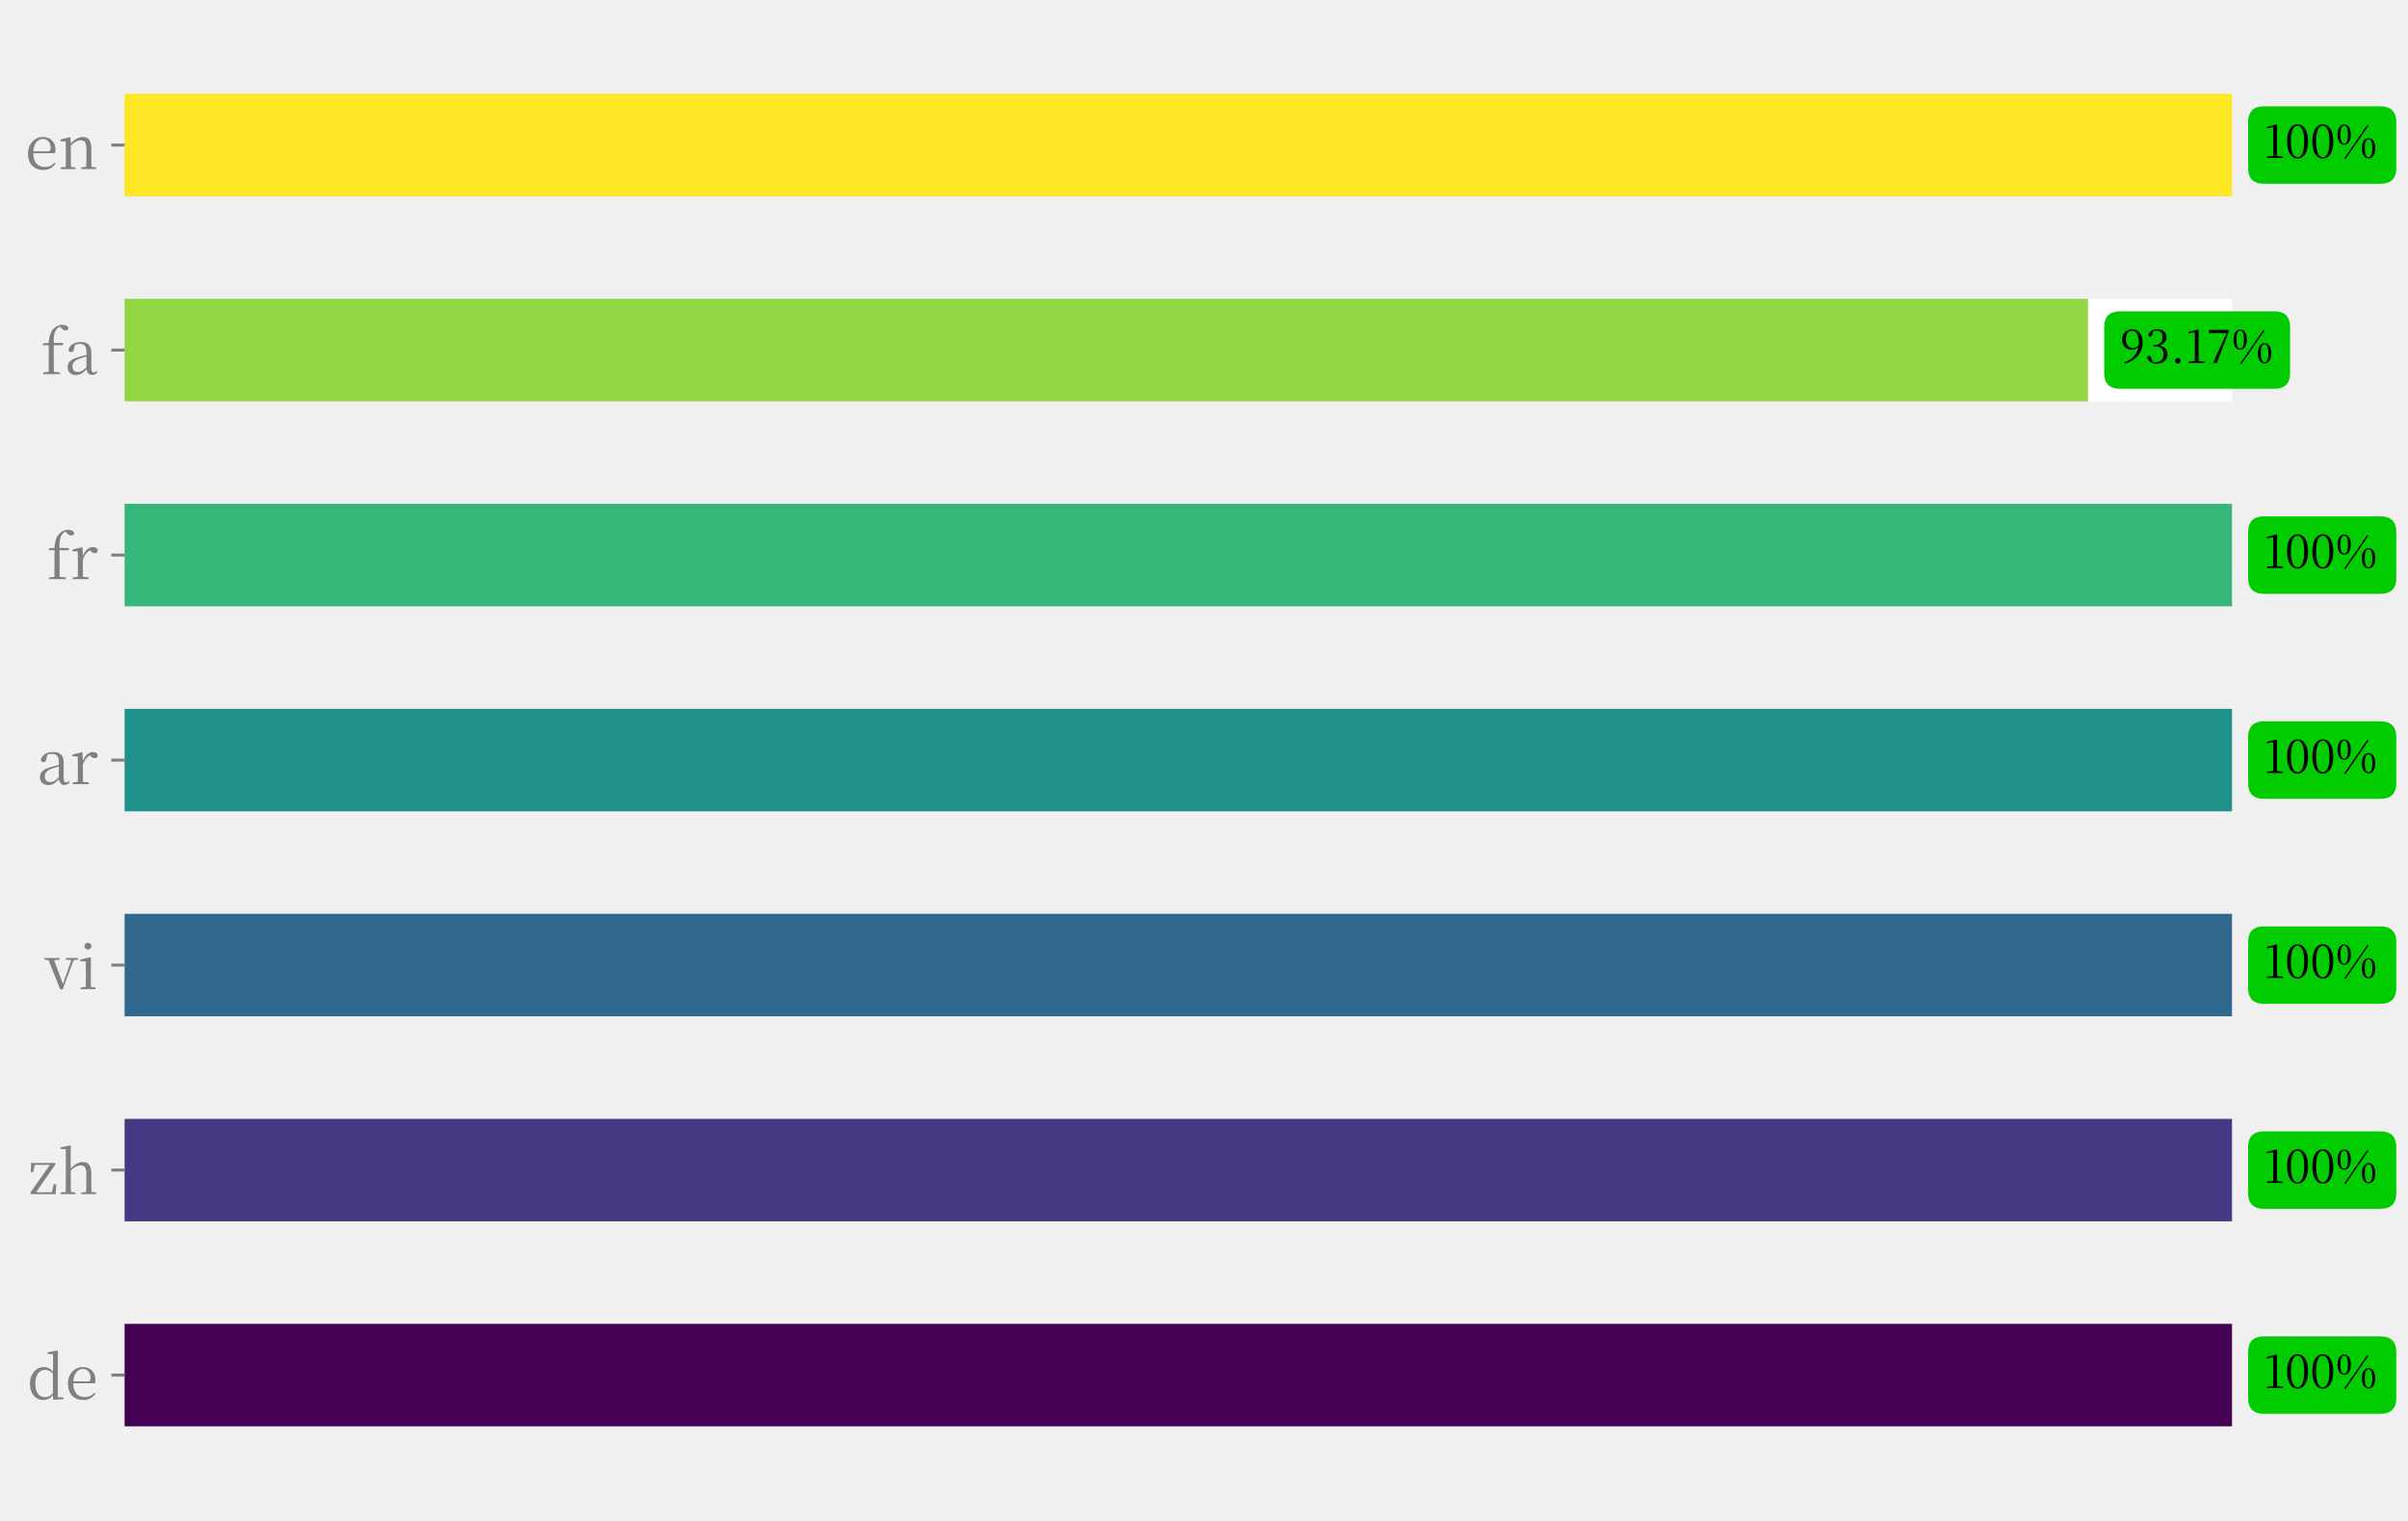
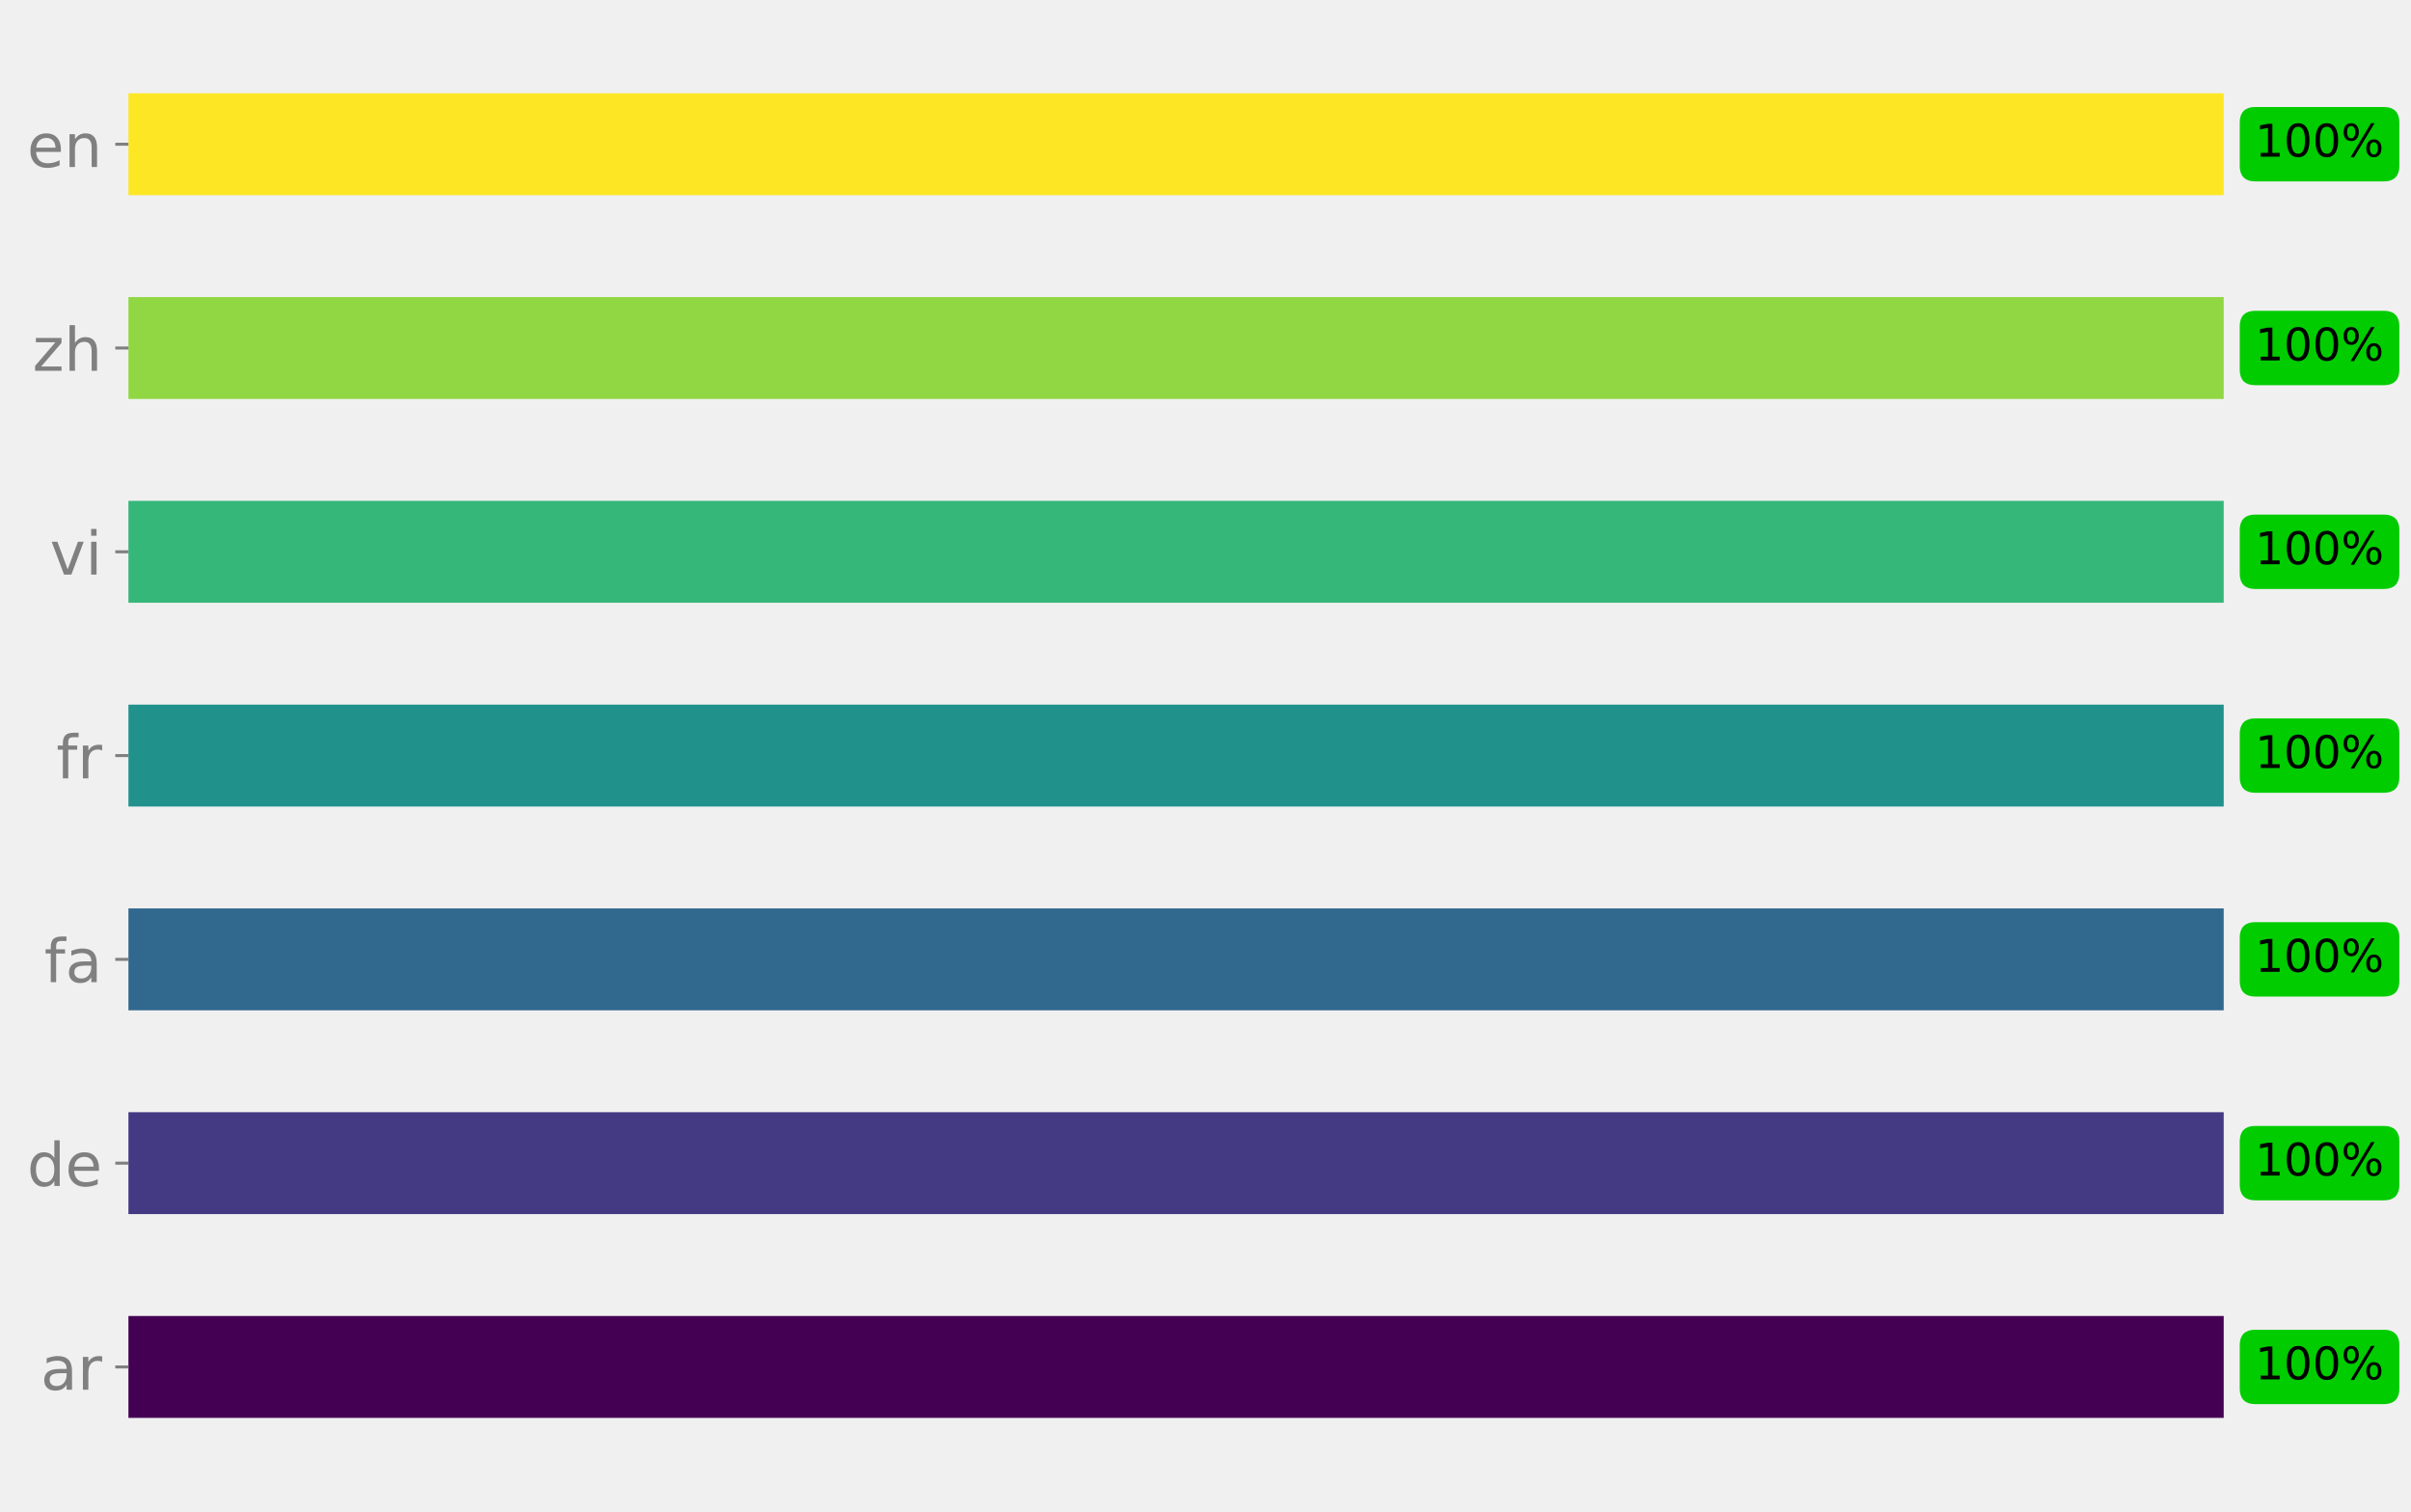
- <svg xmlns="http://www.w3.org/2000/svg" xmlns:xlink="http://www.w3.org/1999/xlink" width="637.586pt" height="402.48pt" viewBox="0 0 637.586 402.48" version="1.1">
+ <svg xmlns="http://www.w3.org/2000/svg" xmlns:xlink="http://www.w3.org/1999/xlink" width="642.079pt" height="402.48pt" viewBox="0 0 642.079 402.48" version="1.1">
  <defs>
    <style type="text/css">*{stroke-linejoin: round; stroke-linecap: butt}</style>
  </defs>
  <g id="figure_1">
    <g id="patch_1">
-       <path d="M -0 402.48  L 637.586 402.48  L 637.586 -0  L -0 -0  L -0 402.48  z " style="fill: none" />
+       <path d="M 0 402.48  L 642.079 402.48  L 642.079 -0  L 0 -0  L 0 402.48  z " style="fill: none" />
    </g>
    <g id="axes_1">
      <g id="patch_2">
-         <path d="M 32.985 395.28  L 590.985 395.28  L 590.985 7.2  L 32.985 7.2  L 32.985 395.28  z " style="fill: none" />
+         <path d="M 34.203 395.28  L 592.202 395.28  L 592.202 7.2  L 34.203 7.2  L 34.203 395.28  z " style="fill: none" />
      </g>
      <g id="patch_3">
-         <path d="M 32.985 377.64  L 590.985 377.64  L 590.985 350.502  L 32.985 350.502  z " clip-path="url(#p4667b91816)" style="fill: #440154" />
+         <path d="M 34.203 377.64  L 592.202 377.64  L 592.202 350.502  L 34.203 350.502  z " clip-path="url(#peacb248e66)" style="fill: #440154" />
      </g>
      <g id="patch_4">
-         <path d="M 590.985 377.64  L 590.985 377.64  L 590.985 350.502  L 590.985 350.502  z " clip-path="url(#p4667b91816)" style="fill: #ffffff" />
+         <path d="M 592.202 377.64  L 592.202 377.64  L 592.202 350.502  L 592.202 350.502  z " clip-path="url(#peacb248e66)" style="fill: #ffffff" />
      </g>
      <g id="patch_5">
-         <path d="M 32.985 323.363  L 590.985 323.363  L 590.985 296.225  L 32.985 296.225  z " clip-path="url(#p4667b91816)" style="fill: #443983" />
+         <path d="M 34.203 323.363  L 592.202 323.363  L 592.202 296.225  L 34.203 296.225  z " clip-path="url(#peacb248e66)" style="fill: #443983" />
      </g>
      <g id="patch_6">
-         <path d="M 590.985 323.363  L 590.985 323.363  L 590.985 296.225  L 590.985 296.225  z " clip-path="url(#p4667b91816)" style="fill: #ffffff" />
+         <path d="M 592.202 323.363  L 592.202 323.363  L 592.202 296.225  L 592.202 296.225  z " clip-path="url(#peacb248e66)" style="fill: #ffffff" />
      </g>
      <g id="patch_7">
-         <path d="M 32.985 269.086  L 590.985 269.086  L 590.985 241.948  L 32.985 241.948  z " clip-path="url(#p4667b91816)" style="fill: #31688e" />
+         <path d="M 34.203 269.086  L 592.202 269.086  L 592.202 241.948  L 34.203 241.948  z " clip-path="url(#peacb248e66)" style="fill: #31688e" />
      </g>
      <g id="patch_8">
-         <path d="M 590.985 269.086  L 590.985 269.086  L 590.985 241.948  L 590.985 241.948  z " clip-path="url(#p4667b91816)" style="fill: #ffffff" />
+         <path d="M 592.202 269.086  L 592.202 269.086  L 592.202 241.948  L 592.202 241.948  z " clip-path="url(#peacb248e66)" style="fill: #ffffff" />
      </g>
      <g id="patch_9">
-         <path d="M 32.985 214.809  L 590.985 214.809  L 590.985 187.671  L 32.985 187.671  z " clip-path="url(#p4667b91816)" style="fill: #21918c" />
+         <path d="M 34.203 214.809  L 592.202 214.809  L 592.202 187.671  L 34.203 187.671  z " clip-path="url(#peacb248e66)" style="fill: #21918c" />
      </g>
      <g id="patch_10">
-         <path d="M 590.985 214.809  L 590.985 214.809  L 590.985 187.671  L 590.985 187.671  z " clip-path="url(#p4667b91816)" style="fill: #ffffff" />
+         <path d="M 592.202 214.809  L 592.202 214.809  L 592.202 187.671  L 592.202 187.671  z " clip-path="url(#peacb248e66)" style="fill: #ffffff" />
      </g>
      <g id="patch_11">
-         <path d="M 32.985 160.532  L 590.985 160.532  L 590.985 133.394  L 32.985 133.394  z " clip-path="url(#p4667b91816)" style="fill: #35b779" />
+         <path d="M 34.203 160.532  L 592.202 160.532  L 592.202 133.394  L 34.203 133.394  z " clip-path="url(#peacb248e66)" style="fill: #35b779" />
      </g>
      <g id="patch_12">
-         <path d="M 590.985 160.532  L 590.985 160.532  L 590.985 133.394  L 590.985 133.394  z " clip-path="url(#p4667b91816)" style="fill: #ffffff" />
+         <path d="M 592.202 160.532  L 592.202 160.532  L 592.202 133.394  L 592.202 133.394  z " clip-path="url(#peacb248e66)" style="fill: #ffffff" />
      </g>
      <g id="patch_13">
-         <path d="M 32.985 106.255  L 552.874 106.255  L 552.874 79.117  L 32.985 79.117  z " clip-path="url(#p4667b91816)" style="fill: #90d743" />
+         <path d="M 34.203 106.255  L 592.202 106.255  L 592.202 79.117  L 34.203 79.117  z " clip-path="url(#peacb248e66)" style="fill: #90d743" />
      </g>
      <g id="patch_14">
-         <path d="M 552.874 106.255  L 590.985 106.255  L 590.985 79.117  L 552.874 79.117  z " clip-path="url(#p4667b91816)" style="fill: #ffffff" />
+         <path d="M 592.202 106.255  L 592.202 106.255  L 592.202 79.117  L 592.202 79.117  z " clip-path="url(#peacb248e66)" style="fill: #ffffff" />
      </g>
      <g id="patch_15">
-         <path d="M 32.985 51.978  L 590.985 51.978  L 590.985 24.84  L 32.985 24.84  z " clip-path="url(#p4667b91816)" style="fill: #fde725" />
+         <path d="M 34.203 51.978  L 592.202 51.978  L 592.202 24.84  L 34.203 24.84  z " clip-path="url(#peacb248e66)" style="fill: #fde725" />
      </g>
      <g id="patch_16">
-         <path d="M 590.985 51.978  L 590.985 51.978  L 590.985 24.84  L 590.985 24.84  z " clip-path="url(#p4667b91816)" style="fill: #ffffff" />
+         <path d="M 592.202 51.978  L 592.202 51.978  L 592.202 24.84  L 592.202 24.84  z " clip-path="url(#peacb248e66)" style="fill: #ffffff" />
      </g>
      <g id="matplotlib.axis_1" />
      <g id="matplotlib.axis_2">
        <g id="ytick_1">
          <g id="line2d_1">
            <defs>
-               <path id="m4b9ad91c08" d="M 0 0  L -3.5 0  " style="stroke: #808080; stroke-width: 0.8" />
+               <path id="m65b7069dda" d="M 0 0  L -3.5 0  " style="stroke: #808080; stroke-width: 0.8" />
            </defs>
            <g>
-               <use xlink:href="#m4b9ad91c08" x="32.985" y="364.071" style="fill: #808080; stroke: #808080; stroke-width: 0.8" />
+               <use xlink:href="#m65b7069dda" x="34.203" y="364.071" style="fill: #808080; stroke: #808080; stroke-width: 0.8" />
            </g>
          </g>
          <g id="text_1">
-             <text style="fill: #808080; font: 16px 'Noto Sans CJK SC Regular', '思源等宽', '黑体', 'Noto Serif CJK SC', '思源宋体', 'Noto Sans Mono CJK SC Regularsans-serif', sans-serif; text-anchor: end" x="25.985" y="370.438" transform="rotate(-0 25.985 370.4383)">de</text>
+             <text style="fill: #808080; font: 16px 'DejaVu Sans', 'Bitstream Vera Sans', 'Computer Modern Sans Serif', 'Lucida Grande', 'Verdana', 'Geneva', 'Lucid', 'Arial', 'Helvetica', 'Avant Garde', sans-serif; text-anchor: end" x="27.203" y="370.15" transform="rotate(-0 27.2025 370.1495)">ar</text>
          </g>
        </g>
        <g id="ytick_2">
          <g id="line2d_2">
            <g>
-               <use xlink:href="#m4b9ad91c08" x="32.985" y="309.794" style="fill: #808080; stroke: #808080; stroke-width: 0.8" />
+               <use xlink:href="#m65b7069dda" x="34.203" y="309.794" style="fill: #808080; stroke: #808080; stroke-width: 0.8" />
            </g>
          </g>
          <g id="text_2">
-             <text style="fill: #808080; font: 16px 'Noto Sans CJK SC Regular', '思源等宽', '黑体', 'Noto Serif CJK SC', '思源宋体', 'Noto Sans Mono CJK SC Regularsans-serif', sans-serif; text-anchor: end" x="25.985" y="316.161" transform="rotate(-0 25.985 316.1613)">zh</text>
+             <text style="fill: #808080; font: 16px 'DejaVu Sans', 'Bitstream Vera Sans', 'Computer Modern Sans Serif', 'Lucida Grande', 'Verdana', 'Geneva', 'Lucid', 'Arial', 'Helvetica', 'Avant Garde', sans-serif; text-anchor: end" x="27.203" y="315.873" transform="rotate(-0 27.2025 315.8726)">de</text>
          </g>
        </g>
        <g id="ytick_3">
          <g id="line2d_3">
            <g>
-               <use xlink:href="#m4b9ad91c08" x="32.985" y="255.517" style="fill: #808080; stroke: #808080; stroke-width: 0.8" />
+               <use xlink:href="#m65b7069dda" x="34.203" y="255.517" style="fill: #808080; stroke: #808080; stroke-width: 0.8" />
            </g>
          </g>
          <g id="text_3">
-             <text style="fill: #808080; font: 16px 'Noto Sans CJK SC Regular', '思源等宽', '黑体', 'Noto Serif CJK SC', '思源宋体', 'Noto Sans Mono CJK SC Regularsans-serif', sans-serif; text-anchor: end" x="25.985" y="261.884" transform="rotate(-0 25.985 261.8844)">vi</text>
+             <text style="fill: #808080; font: 16px 'DejaVu Sans', 'Bitstream Vera Sans', 'Computer Modern Sans Serif', 'Lucida Grande', 'Verdana', 'Geneva', 'Lucid', 'Arial', 'Helvetica', 'Avant Garde', sans-serif; text-anchor: end" x="27.203" y="261.596" transform="rotate(-0 27.2025 261.5957)">fa</text>
          </g>
        </g>
        <g id="ytick_4">
          <g id="line2d_4">
            <g>
-               <use xlink:href="#m4b9ad91c08" x="32.985" y="201.24" style="fill: #808080; stroke: #808080; stroke-width: 0.8" />
+               <use xlink:href="#m65b7069dda" x="34.203" y="201.24" style="fill: #808080; stroke: #808080; stroke-width: 0.8" />
            </g>
          </g>
          <g id="text_4">
-             <text style="fill: #808080; font: 16px 'Noto Sans CJK SC Regular', '思源等宽', '黑体', 'Noto Serif CJK SC', '思源宋体', 'Noto Sans Mono CJK SC Regularsans-serif', sans-serif; text-anchor: end" x="25.985" y="207.607" transform="rotate(-0 25.985 207.6075)">ar</text>
+             <text style="fill: #808080; font: 16px 'DejaVu Sans', 'Bitstream Vera Sans', 'Computer Modern Sans Serif', 'Lucida Grande', 'Verdana', 'Geneva', 'Lucid', 'Arial', 'Helvetica', 'Avant Garde', sans-serif; text-anchor: end" x="27.203" y="207.319" transform="rotate(-0 27.2025 207.3187)">fr</text>
          </g>
        </g>
        <g id="ytick_5">
          <g id="line2d_5">
            <g>
-               <use xlink:href="#m4b9ad91c08" x="32.985" y="146.963" style="fill: #808080; stroke: #808080; stroke-width: 0.8" />
+               <use xlink:href="#m65b7069dda" x="34.203" y="146.963" style="fill: #808080; stroke: #808080; stroke-width: 0.8" />
            </g>
          </g>
          <g id="text_5">
-             <text style="fill: #808080; font: 16px 'Noto Sans CJK SC Regular', '思源等宽', '黑体', 'Noto Serif CJK SC', '思源宋体', 'Noto Sans Mono CJK SC Regularsans-serif', sans-serif; text-anchor: end" x="25.985" y="153.331" transform="rotate(-0 25.985 153.3306)">fr</text>
+             <text style="fill: #808080; font: 16px 'DejaVu Sans', 'Bitstream Vera Sans', 'Computer Modern Sans Serif', 'Lucida Grande', 'Verdana', 'Geneva', 'Lucid', 'Arial', 'Helvetica', 'Avant Garde', sans-serif; text-anchor: end" x="27.203" y="153.042" transform="rotate(-0 27.2025 153.0418)">vi</text>
          </g>
        </g>
        <g id="ytick_6">
          <g id="line2d_6">
            <g>
-               <use xlink:href="#m4b9ad91c08" x="32.985" y="92.686" style="fill: #808080; stroke: #808080; stroke-width: 0.8" />
+               <use xlink:href="#m65b7069dda" x="34.203" y="92.686" style="fill: #808080; stroke: #808080; stroke-width: 0.8" />
            </g>
          </g>
          <g id="text_6">
-             <text style="fill: #808080; font: 16px 'Noto Sans CJK SC Regular', '思源等宽', '黑体', 'Noto Serif CJK SC', '思源宋体', 'Noto Sans Mono CJK SC Regularsans-serif', sans-serif; text-anchor: end" x="25.985" y="99.054" transform="rotate(-0 25.985 99.05365)">fa</text>
+             <text style="fill: #808080; font: 16px 'DejaVu Sans', 'Bitstream Vera Sans', 'Computer Modern Sans Serif', 'Lucida Grande', 'Verdana', 'Geneva', 'Lucid', 'Arial', 'Helvetica', 'Avant Garde', sans-serif; text-anchor: end" x="27.203" y="98.765" transform="rotate(-0 27.2025 98.7649)">zh</text>
          </g>
        </g>
        <g id="ytick_7">
          <g id="line2d_7">
            <g>
-               <use xlink:href="#m4b9ad91c08" x="32.985" y="38.409" style="fill: #808080; stroke: #808080; stroke-width: 0.8" />
+               <use xlink:href="#m65b7069dda" x="34.203" y="38.409" style="fill: #808080; stroke: #808080; stroke-width: 0.8" />
            </g>
          </g>
          <g id="text_7">
-             <text style="fill: #808080; font: 16px 'Noto Sans CJK SC Regular', '思源等宽', '黑体', 'Noto Serif CJK SC', '思源宋体', 'Noto Sans Mono CJK SC Regularsans-serif', sans-serif; text-anchor: end" x="25.985" y="44.777" transform="rotate(-0 25.985 44.77673)">en</text>
+             <text style="fill: #808080; font: 16px 'DejaVu Sans', 'Bitstream Vera Sans', 'Computer Modern Sans Serif', 'Lucida Grande', 'Verdana', 'Geneva', 'Lucid', 'Arial', 'Helvetica', 'Avant Garde', sans-serif; text-anchor: end" x="27.203" y="44.488" transform="rotate(-0 27.2025 44.48798)">en</text>
          </g>
        </g>
      </g>
      <g id="text_8">
        <g id="patch_17">
-           <path d="M 599.355 373.821  L 630.386 373.821  Q 633.986 373.821 633.986 370.221  L 633.986 357.921  Q 633.986 354.321 630.386 354.321  L 599.355 354.321  Q 595.755 354.321 595.755 357.921  L 595.755 370.221  Q 595.755 373.821 599.355 373.821  z " style="fill: #00cc00; stroke: #00cc00; stroke-linejoin: miter" />
+           <path d="M 600.572 373.478  L 634.879 373.478  Q 638.479 373.478 638.479 369.878  L 638.479 358.264  Q 638.479 354.664 634.879 354.664  L 600.572 354.664  Q 596.972 354.664 596.972 358.264  L 596.972 369.878  Q 596.972 373.478 600.572 373.478  z " style="fill: #00cc00; stroke: #00cc00; stroke-linejoin: miter" />
        </g>
-         <text style="font: 12px 'Noto Sans CJK SC Regular', '思源等宽', '黑体', 'Noto Serif CJK SC', '思源宋体', 'Noto Sans Mono CJK SC Regularsans-serif', sans-serif; text-anchor: start" x="599.355" y="367.472" transform="rotate(-0 599.355 367.472)">100%</text>
+         <text style="font: 12px 'DejaVu Sans', 'Bitstream Vera Sans', 'Computer Modern Sans Serif', 'Lucida Grande', 'Verdana', 'Geneva', 'Lucid', 'Arial', 'Helvetica', 'Avant Garde', sans-serif; text-anchor: start" x="600.572" y="367.382" transform="rotate(-0 600.5725 367.382)">100%</text>
      </g>
      <g id="text_9">
        <g id="patch_18">
-           <path d="M 599.355 319.544  L 630.386 319.544  Q 633.986 319.544 633.986 315.944  L 633.986 303.644  Q 633.986 300.044 630.386 300.044  L 599.355 300.044  Q 595.755 300.044 595.755 303.644  L 595.755 315.944  Q 595.755 319.544 599.355 319.544  z " style="fill: #00cc00; stroke: #00cc00; stroke-linejoin: miter" />
+           <path d="M 600.572 319.201  L 634.879 319.201  Q 638.479 319.201 638.479 315.601  L 638.479 303.987  Q 638.479 300.387 634.879 300.387  L 600.572 300.387  Q 596.972 300.387 596.972 303.987  L 596.972 315.601  Q 596.972 319.201 600.572 319.201  z " style="fill: #00cc00; stroke: #00cc00; stroke-linejoin: miter" />
        </g>
-         <text style="font: 12px 'Noto Sans CJK SC Regular', '思源等宽', '黑体', 'Noto Serif CJK SC', '思源宋体', 'Noto Sans Mono CJK SC Regularsans-serif', sans-serif; text-anchor: start" x="599.355" y="313.195" transform="rotate(-0 599.355 313.1951)">100%</text>
+         <text style="font: 12px 'DejaVu Sans', 'Bitstream Vera Sans', 'Computer Modern Sans Serif', 'Lucida Grande', 'Verdana', 'Geneva', 'Lucid', 'Arial', 'Helvetica', 'Avant Garde', sans-serif; text-anchor: start" x="600.572" y="313.105" transform="rotate(-0 600.5725 313.1051)">100%</text>
      </g>
      <g id="text_10">
        <g id="patch_19">
-           <path d="M 599.355 265.267  L 630.386 265.267  Q 633.986 265.267 633.986 261.667  L 633.986 249.367  Q 633.986 245.767 630.386 245.767  L 599.355 245.767  Q 595.755 245.767 595.755 249.367  L 595.755 261.667  Q 595.755 265.267 599.355 265.267  z " style="fill: #00cc00; stroke: #00cc00; stroke-linejoin: miter" />
+           <path d="M 600.572 264.924  L 634.879 264.924  Q 638.479 264.924 638.479 261.324  L 638.479 249.71  Q 638.479 246.11 634.879 246.11  L 600.572 246.11  Q 596.972 246.11 596.972 249.71  L 596.972 261.324  Q 596.972 264.924 600.572 264.924  z " style="fill: #00cc00; stroke: #00cc00; stroke-linejoin: miter" />
        </g>
-         <text style="font: 12px 'Noto Sans CJK SC Regular', '思源等宽', '黑体', 'Noto Serif CJK SC', '思源宋体', 'Noto Sans Mono CJK SC Regularsans-serif', sans-serif; text-anchor: start" x="599.355" y="258.918" transform="rotate(-0 599.355 258.9182)">100%</text>
+         <text style="font: 12px 'DejaVu Sans', 'Bitstream Vera Sans', 'Computer Modern Sans Serif', 'Lucida Grande', 'Verdana', 'Geneva', 'Lucid', 'Arial', 'Helvetica', 'Avant Garde', sans-serif; text-anchor: start" x="600.572" y="258.828" transform="rotate(-0 600.5725 258.8282)">100%</text>
      </g>
      <g id="text_11">
        <g id="patch_20">
-           <path d="M 599.355 210.99  L 630.386 210.99  Q 633.986 210.99 633.986 207.39  L 633.986 195.09  Q 633.986 191.49 630.386 191.49  L 599.355 191.49  Q 595.755 191.49 595.755 195.09  L 595.755 207.39  Q 595.755 210.99 599.355 210.99  z " style="fill: #00cc00; stroke: #00cc00; stroke-linejoin: miter" />
+           <path d="M 600.572 210.647  L 634.879 210.647  Q 638.479 210.647 638.479 207.047  L 638.479 195.433  Q 638.479 191.833 634.879 191.833  L 600.572 191.833  Q 596.972 191.833 596.972 195.433  L 596.972 207.047  Q 596.972 210.647 600.572 210.647  z " style="fill: #00cc00; stroke: #00cc00; stroke-linejoin: miter" />
        </g>
-         <text style="font: 12px 'Noto Sans CJK SC Regular', '思源等宽', '黑体', 'Noto Serif CJK SC', '思源宋体', 'Noto Sans Mono CJK SC Regularsans-serif', sans-serif; text-anchor: start" x="599.355" y="204.641" transform="rotate(-0 599.355 204.6413)">100%</text>
+         <text style="font: 12px 'DejaVu Sans', 'Bitstream Vera Sans', 'Computer Modern Sans Serif', 'Lucida Grande', 'Verdana', 'Geneva', 'Lucid', 'Arial', 'Helvetica', 'Avant Garde', sans-serif; text-anchor: start" x="600.572" y="204.551" transform="rotate(-0 600.5725 204.5513)">100%</text>
      </g>
      <g id="text_12">
        <g id="patch_21">
-           <path d="M 599.355 156.713  L 630.386 156.713  Q 633.986 156.713 633.986 153.113  L 633.986 140.813  Q 633.986 137.213 630.386 137.213  L 599.355 137.213  Q 595.755 137.213 595.755 140.813  L 595.755 153.113  Q 595.755 156.713 599.355 156.713  z " style="fill: #00cc00; stroke: #00cc00; stroke-linejoin: miter" />
+           <path d="M 600.572 156.37  L 634.879 156.37  Q 638.479 156.37 638.479 152.77  L 638.479 141.156  Q 638.479 137.556 634.879 137.556  L 600.572 137.556  Q 596.972 137.556 596.972 141.156  L 596.972 152.77  Q 596.972 156.37 600.572 156.37  z " style="fill: #00cc00; stroke: #00cc00; stroke-linejoin: miter" />
        </g>
-         <text style="font: 12px 'Noto Sans CJK SC Regular', '思源等宽', '黑体', 'Noto Serif CJK SC', '思源宋体', 'Noto Sans Mono CJK SC Regularsans-serif', sans-serif; text-anchor: start" x="599.355" y="150.364" transform="rotate(-0 599.355 150.3643)">100%</text>
+         <text style="font: 12px 'DejaVu Sans', 'Bitstream Vera Sans', 'Computer Modern Sans Serif', 'Lucida Grande', 'Verdana', 'Geneva', 'Lucid', 'Arial', 'Helvetica', 'Avant Garde', sans-serif; text-anchor: start" x="600.572" y="150.274" transform="rotate(-0 600.5725 150.2743)">100%</text>
      </g>
      <g id="text_13">
        <g id="patch_22">
-           <path d="M 561.244 102.436  L 602.27 102.436  Q 605.87 102.436 605.87 98.836  L 605.87 86.536  Q 605.87 82.936 602.27 82.936  L 561.244 82.936  Q 557.644 82.936 557.644 86.536  L 557.644 98.836  Q 557.644 102.436 561.244 102.436  z " style="fill: #00cc00; stroke: #00cc00; stroke-linejoin: miter" />
+           <path d="M 600.572 102.093  L 634.879 102.093  Q 638.479 102.093 638.479 98.493  L 638.479 86.879  Q 638.479 83.279 634.879 83.279  L 600.572 83.279  Q 596.972 83.279 596.972 86.879  L 596.972 98.493  Q 596.972 102.093 600.572 102.093  z " style="fill: #00cc00; stroke: #00cc00; stroke-linejoin: miter" />
        </g>
-         <text style="font: 12px 'Noto Sans CJK SC Regular', '思源等宽', '黑体', 'Noto Serif CJK SC', '思源宋体', 'Noto Sans Mono CJK SC Regularsans-serif', sans-serif; text-anchor: start" x="561.244" y="96.087" transform="rotate(-0 561.2436 96.0874)">93.17%</text>
+         <text style="font: 12px 'DejaVu Sans', 'Bitstream Vera Sans', 'Computer Modern Sans Serif', 'Lucida Grande', 'Verdana', 'Geneva', 'Lucid', 'Arial', 'Helvetica', 'Avant Garde', sans-serif; text-anchor: start" x="600.572" y="95.997" transform="rotate(-0 600.5725 95.9974)">100%</text>
      </g>
      <g id="text_14">
        <g id="patch_23">
-           <path d="M 599.355 48.159  L 630.386 48.159  Q 633.986 48.159 633.986 44.559  L 633.986 32.259  Q 633.986 28.659 630.386 28.659  L 599.355 28.659  Q 595.755 28.659 595.755 32.259  L 595.755 44.559  Q 595.755 48.159 599.355 48.159  z " style="fill: #00cc00; stroke: #00cc00; stroke-linejoin: miter" />
+           <path d="M 600.572 47.816  L 634.879 47.816  Q 638.479 47.816 638.479 44.216  L 638.479 32.602  Q 638.479 29.002 634.879 29.002  L 600.572 29.002  Q 596.972 29.002 596.972 32.602  L 596.972 44.216  Q 596.972 47.816 600.572 47.816  z " style="fill: #00cc00; stroke: #00cc00; stroke-linejoin: miter" />
        </g>
-         <text style="font: 12px 'Noto Sans CJK SC Regular', '思源等宽', '黑体', 'Noto Serif CJK SC', '思源宋体', 'Noto Sans Mono CJK SC Regularsans-serif', sans-serif; text-anchor: start" x="599.355" y="41.81" transform="rotate(-0 599.355 41.81048)">100%</text>
+         <text style="font: 12px 'DejaVu Sans', 'Bitstream Vera Sans', 'Computer Modern Sans Serif', 'Lucida Grande', 'Verdana', 'Geneva', 'Lucid', 'Arial', 'Helvetica', 'Avant Garde', sans-serif; text-anchor: start" x="600.572" y="41.72" transform="rotate(-0 600.5725 41.72048)">100%</text>
      </g>
    </g>
  </g>
  <defs>
-     <clipPath id="p4667b91816">
-       <rect x="32.985" y="7.2" width="558" height="388.08" />
+     <clipPath id="peacb248e66">
+       <rect x="34.203" y="7.2" width="558" height="388.08" />
    </clipPath>
  </defs>
</svg>
